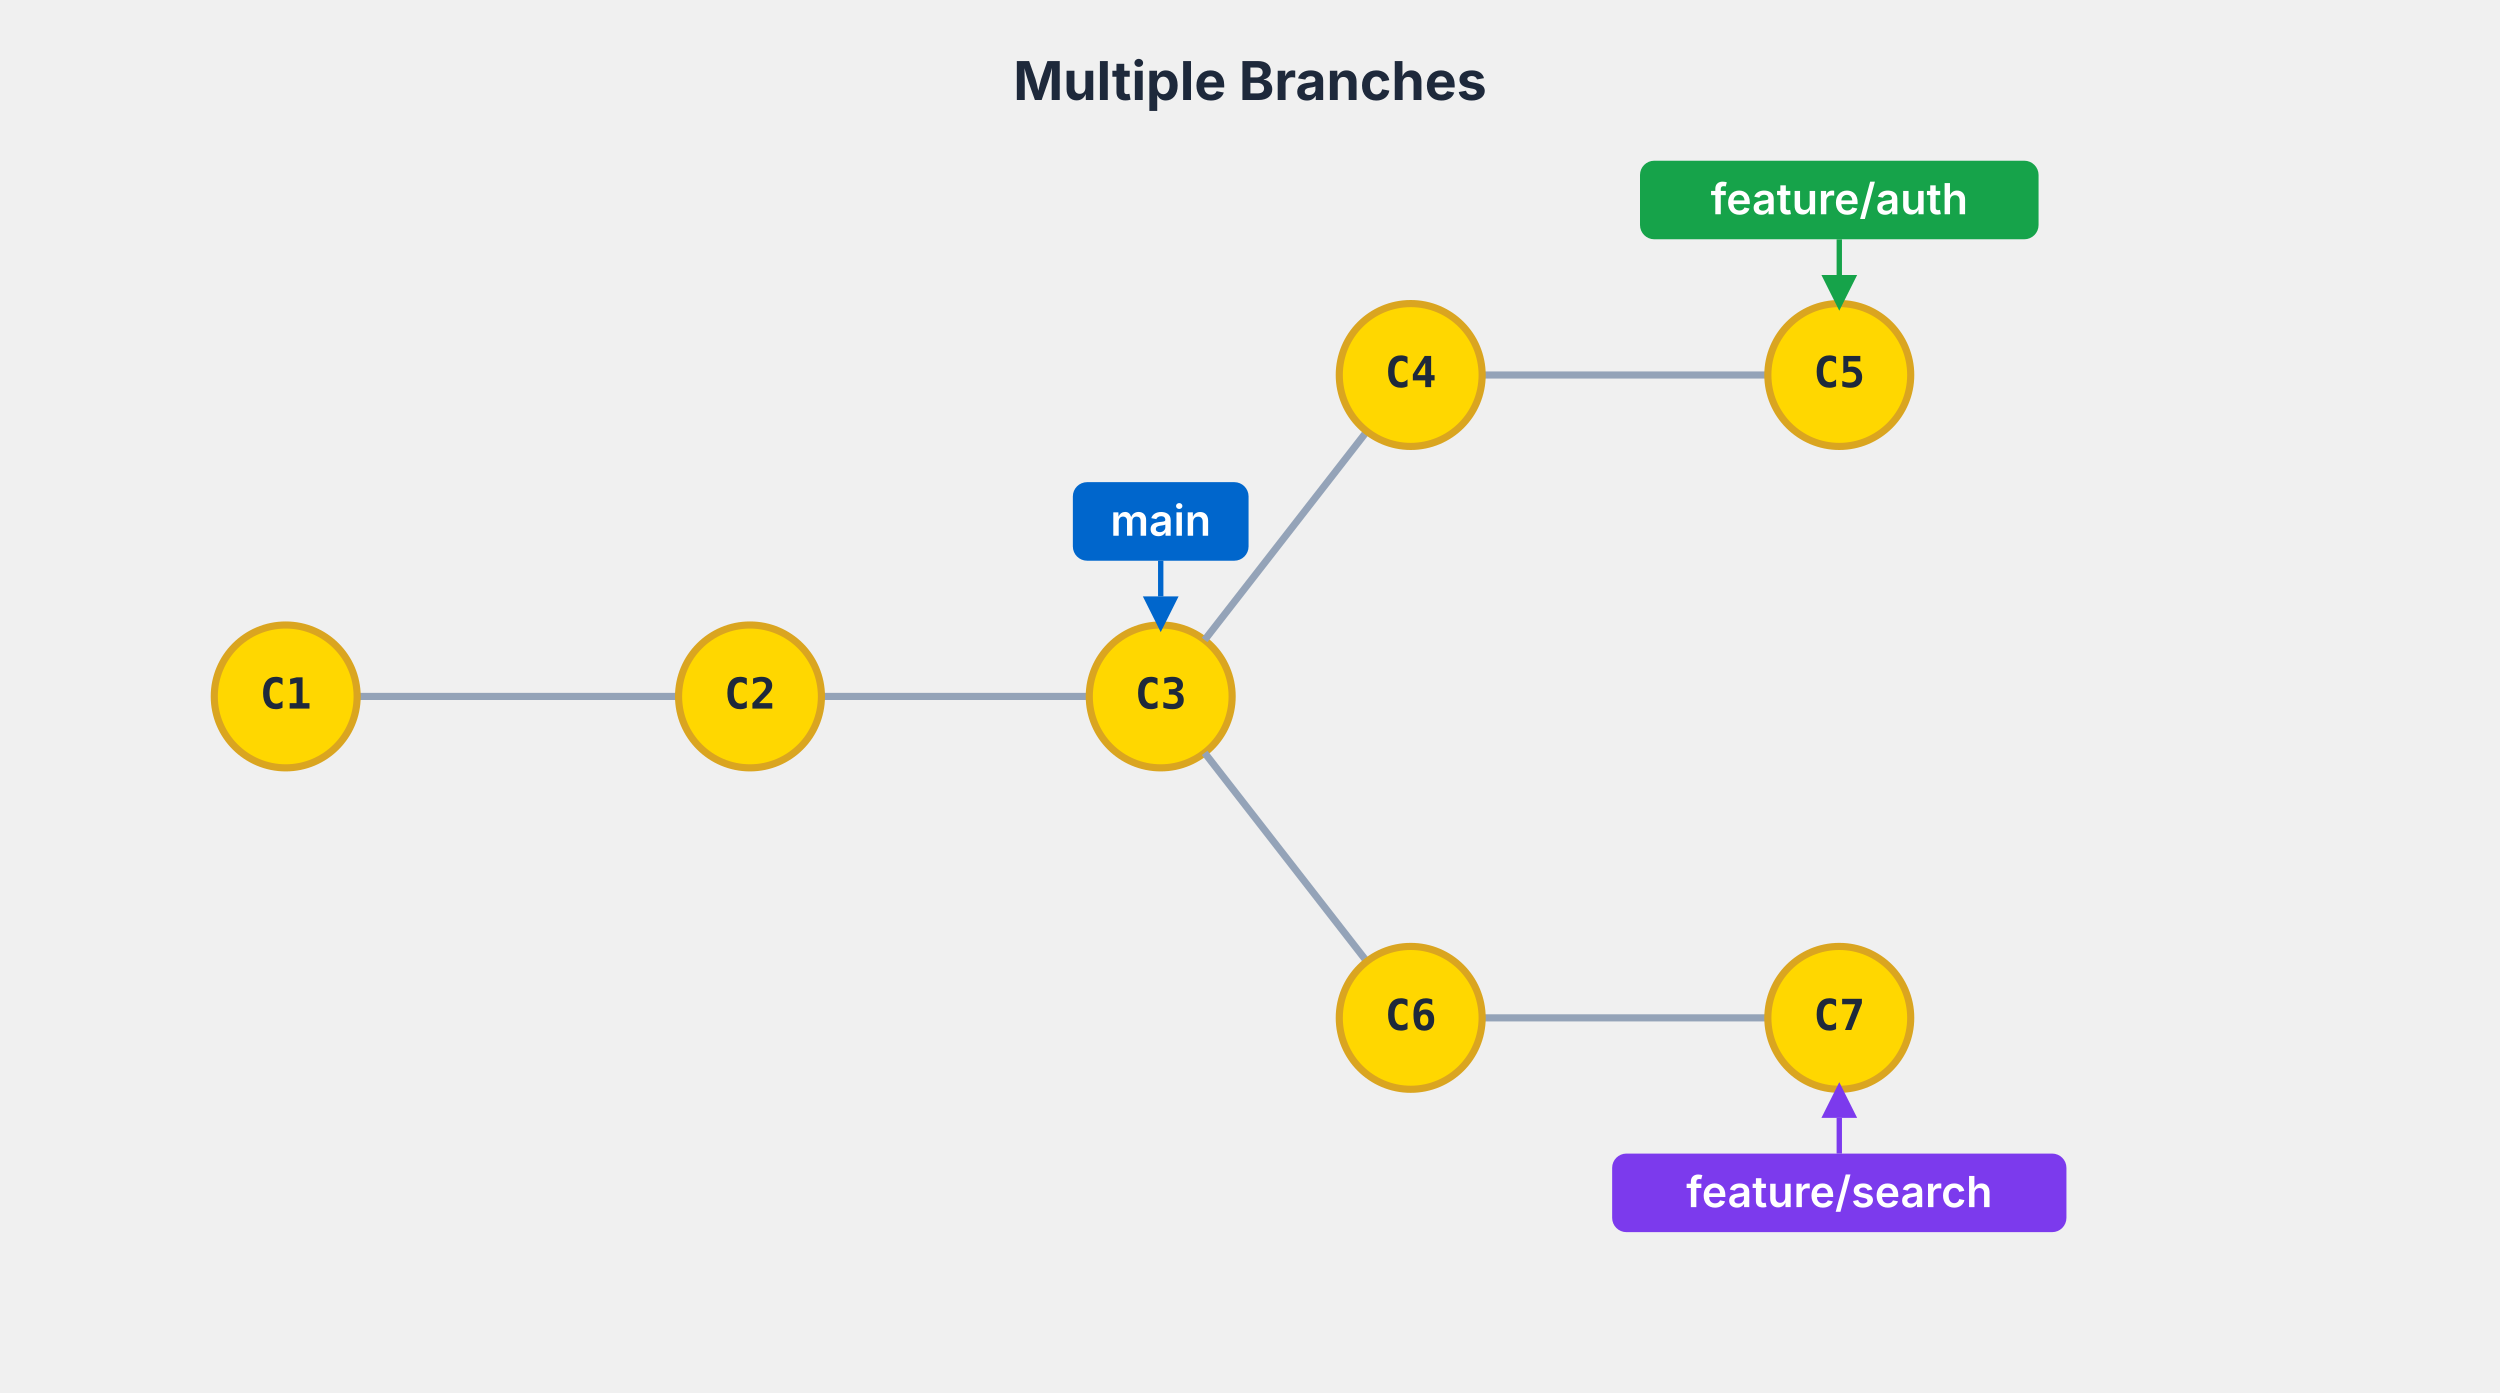
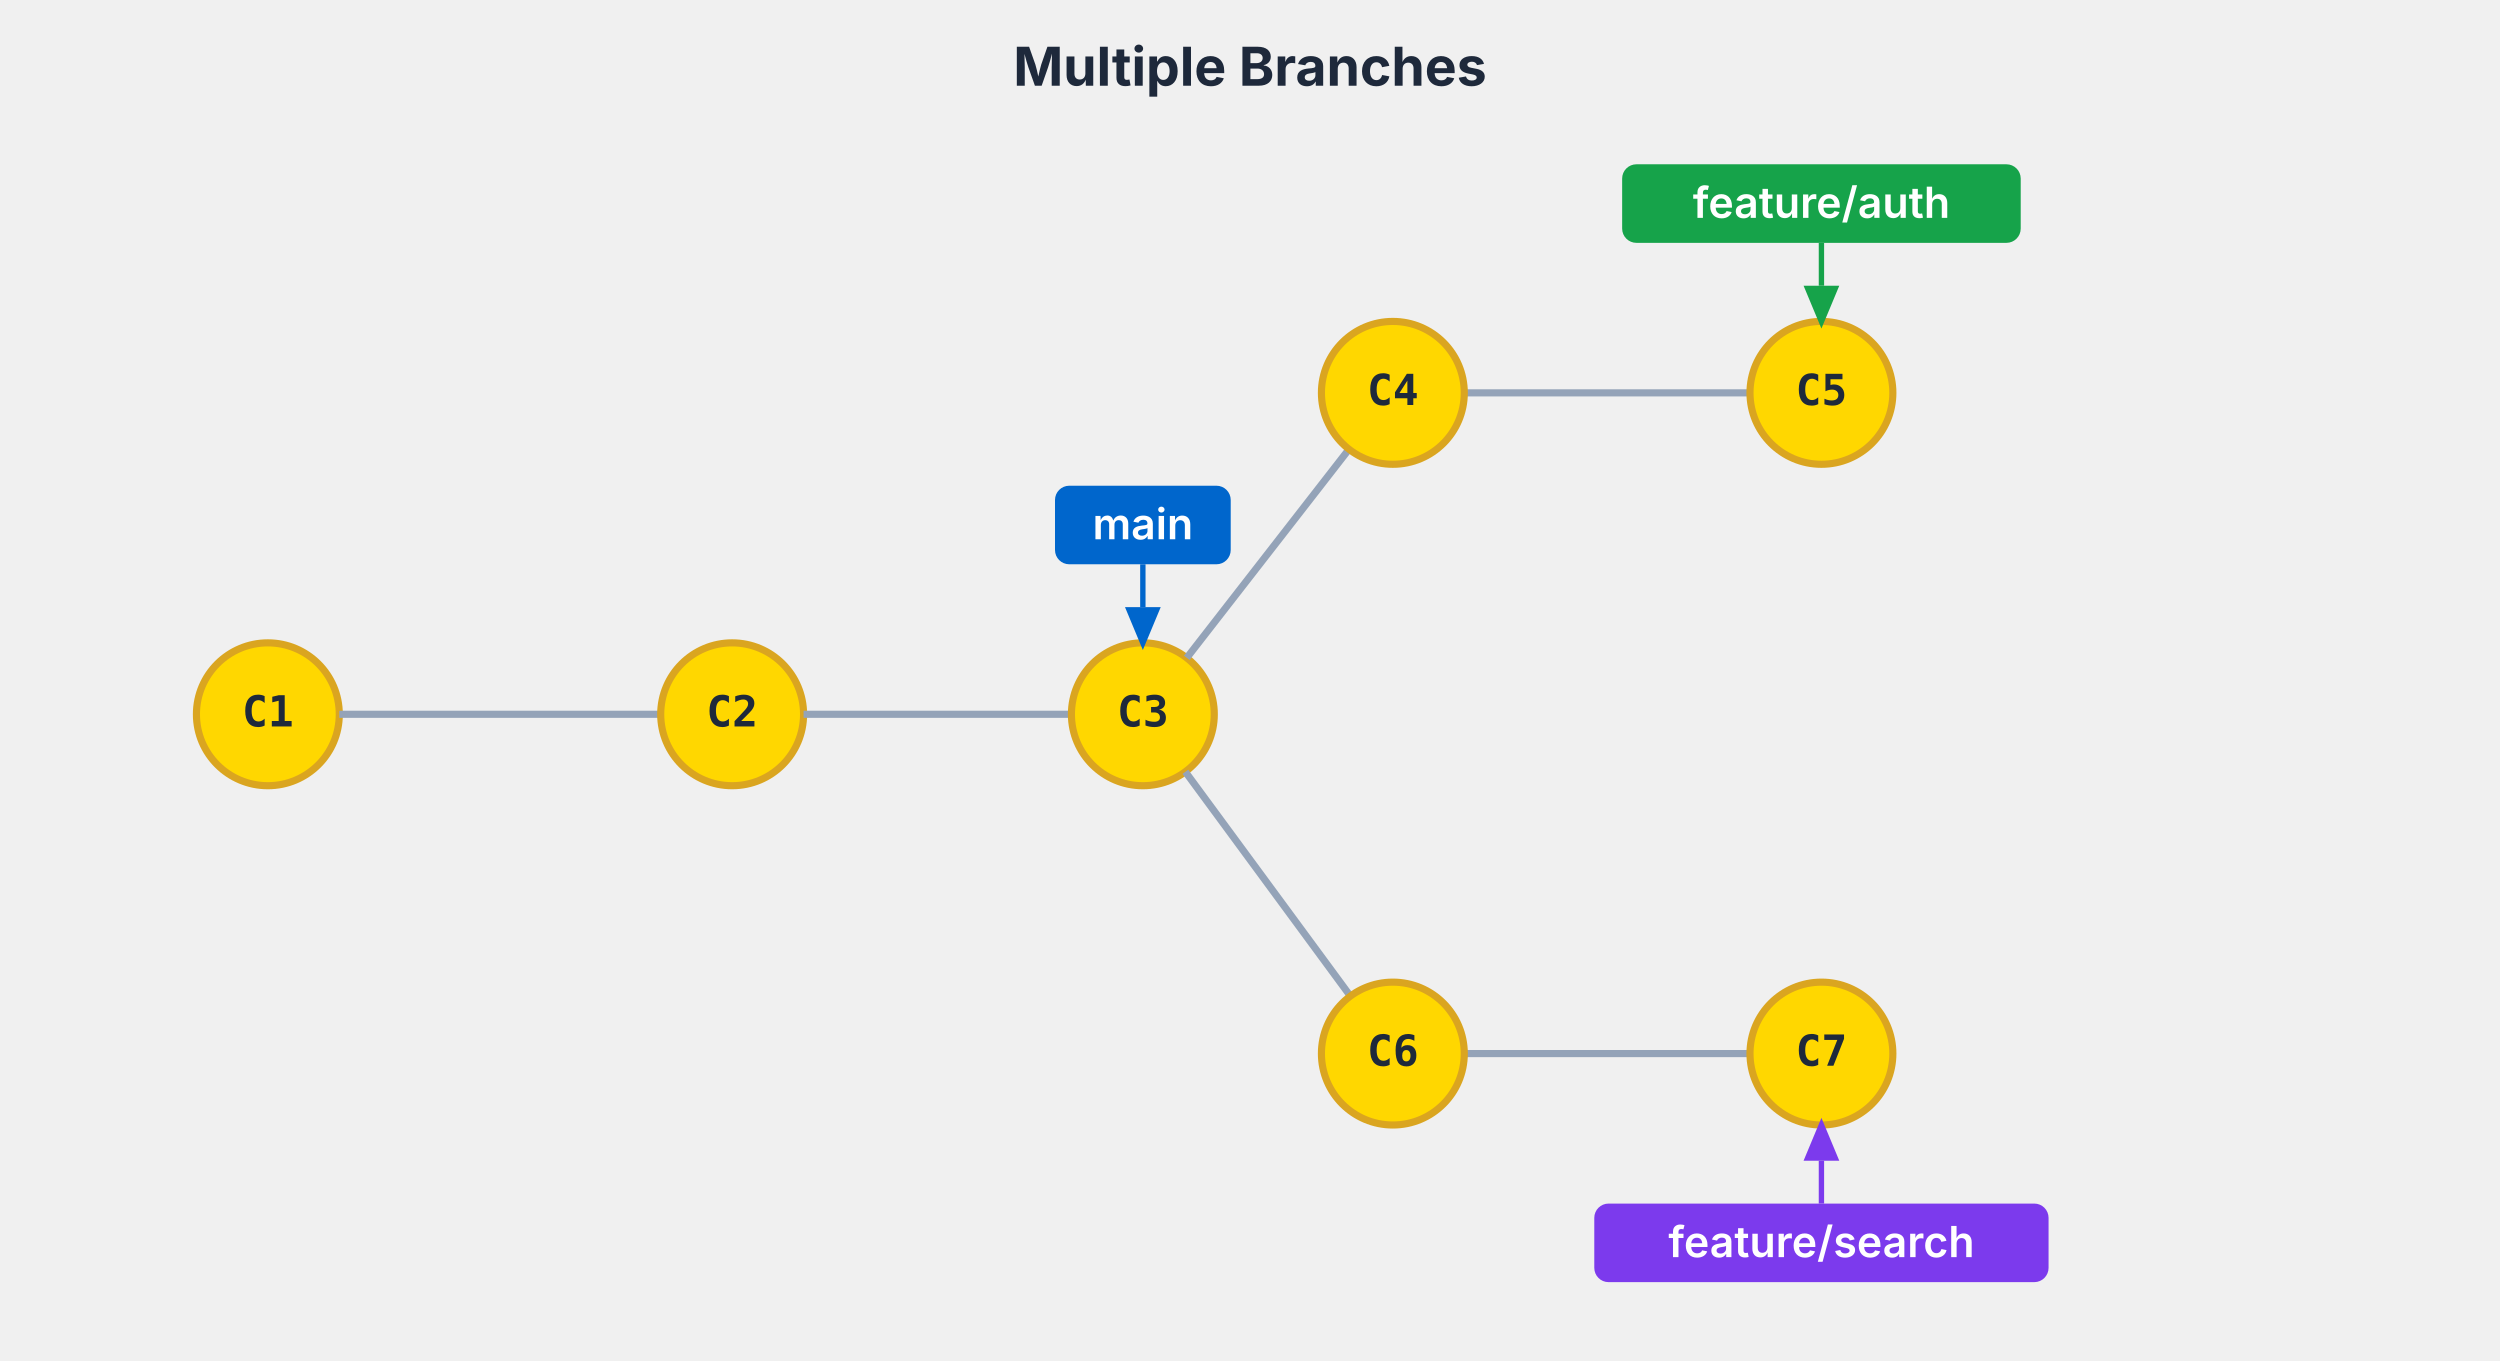
- <svg xmlns="http://www.w3.org/2000/svg" viewBox="0 0 700 390">
-   <text x="350" y="28" font-family="-apple-system, BlinkMacSystemFont, 'Segoe UI', sans-serif" font-size="15" font-weight="bold" text-anchor="middle" fill="#1e293b">Multiple Branches</text>
-   <line x1="100" y1="195" x2="190" y2="195" stroke="#94a3b8" stroke-width="2" fill="none" />
-   <line x1="230" y1="195" x2="305" y2="195" stroke="#94a3b8" stroke-width="2" fill="none" />
-   <circle cx="80" cy="195" r="20" fill="#FFD700" stroke="#DAA520" stroke-width="2" />
-   <text x="80" y="195" font-family="monospace" font-size="12" font-weight="bold" text-anchor="middle" dominant-baseline="middle" fill="#1e293b">C1</text>
-   <circle cx="210" cy="195" r="20" fill="#FFD700" stroke="#DAA520" stroke-width="2" />
-   <text x="210" y="195" font-family="monospace" font-size="12" font-weight="bold" text-anchor="middle" dominant-baseline="middle" fill="#1e293b">C2</text>
-   <circle cx="325" cy="195" r="20" fill="#FFD700" stroke="#DAA520" stroke-width="2" />
-   <text x="325" y="195" font-family="monospace" font-size="12" font-weight="bold" text-anchor="middle" dominant-baseline="middle" fill="#1e293b">C3</text>
-   <rect x="300.4" y="135.0" width="49.2" height="22" rx="4" fill="#0066CC" />
-   <text x="325" y="150.0" font-family="-apple-system, BlinkMacSystemFont, 'Segoe UI', sans-serif" font-size="12" font-weight="600" text-anchor="middle" fill="white">main</text>
-   <line x1="325" y1="157" x2="325" y2="167.0" stroke="#0066CC" stroke-width="1.5" />
-   <polygon points="320,167.0 330,167.0 325,177.0" fill="#0066CC" />
-   <line x1="337.3" y1="179.2" x2="382.7" y2="120.8" stroke="#94a3b8" stroke-width="2" fill="none" />
-   <line x1="415" y1="105" x2="495" y2="105" stroke="#94a3b8" stroke-width="2" fill="none" />
-   <circle cx="395" cy="105" r="20" fill="#FFD700" stroke="#DAA520" stroke-width="2" />
-   <text x="395" y="105" font-family="monospace" font-size="12" font-weight="bold" text-anchor="middle" dominant-baseline="middle" fill="#1e293b">C4</text>
-   <circle cx="515" cy="105" r="20" fill="#FFD700" stroke="#DAA520" stroke-width="2" />
-   <text x="515" y="105" font-family="monospace" font-size="12" font-weight="bold" text-anchor="middle" dominant-baseline="middle" fill="#1e293b">C5</text>
-   <rect x="459.2" y="45.0" width="111.6" height="22" rx="4" fill="#16A34A" />
-   <text x="515" y="60.0" font-family="-apple-system, BlinkMacSystemFont, 'Segoe UI', sans-serif" font-size="12" font-weight="600" text-anchor="middle" fill="white">feature/auth</text>
-   <line x1="515" y1="67" x2="515" y2="77.0" stroke="#16A34A" stroke-width="1.5" />
-   <polygon points="510,77.0 520,77.0 515,87.0" fill="#16A34A" />
-   <line x1="337.3" y1="210.8" x2="382.7" y2="269.2" stroke="#94a3b8" stroke-width="2" fill="none" />
-   <line x1="415" y1="285" x2="495" y2="285" stroke="#94a3b8" stroke-width="2" fill="none" />
-   <circle cx="395" cy="285" r="20" fill="#FFD700" stroke="#DAA520" stroke-width="2" />
-   <text x="395" y="285" font-family="monospace" font-size="12" font-weight="bold" text-anchor="middle" dominant-baseline="middle" fill="#1e293b">C6</text>
-   <circle cx="515" cy="285" r="20" fill="#FFD700" stroke="#DAA520" stroke-width="2" />
-   <text x="515" y="285" font-family="monospace" font-size="12" font-weight="bold" text-anchor="middle" dominant-baseline="middle" fill="#1e293b">C7</text>
-   <rect x="451.4" y="323" width="127.2" height="22" rx="4" fill="#7C3AED" />
-   <text x="515" y="338" font-family="-apple-system, BlinkMacSystemFont, 'Segoe UI', sans-serif" font-size="12" font-weight="600" text-anchor="middle" fill="white">feature/search</text>
-   <line x1="515" y1="313" x2="515" y2="323" stroke="#7C3AED" stroke-width="1.5" />
-   <polygon points="510,313 520,313 515,303" fill="#7C3AED" />
+ <svg xmlns="http://www.w3.org/2000/svg" viewBox="0 0 700 381">
+   <text x="350" y="24" font-family="-apple-system, BlinkMacSystemFont, 'Segoe UI', sans-serif" font-size="15" font-weight="bold" text-anchor="middle" fill="#1e293b">Multiple Branches</text>
+   <circle cx="75" cy="200" r="20" fill="#FFD700" stroke="#DAA520" stroke-width="2" />
+   <text x="75" y="200" font-family="monospace" font-size="12" font-weight="bold" text-anchor="middle" dominant-baseline="middle" fill="#1e293b">C1</text>
+   <line x1="95" y1="200" x2="185" y2="200" stroke="#94a3b8" stroke-width="2" fill="none" />
+   <circle cx="205" cy="200" r="20" fill="#FFD700" stroke="#DAA520" stroke-width="2" />
+   <text x="205" y="200" font-family="monospace" font-size="12" font-weight="bold" text-anchor="middle" dominant-baseline="middle" fill="#1e293b">C2</text>
+   <line x1="225" y1="200" x2="300" y2="200" stroke="#94a3b8" stroke-width="2" fill="none" />
+   <circle cx="320" cy="200" r="20" fill="#FFD700" stroke="#DAA520" stroke-width="2" />
+   <text x="320" y="200" font-family="monospace" font-size="12" font-weight="bold" text-anchor="middle" dominant-baseline="middle" fill="#1e293b">C3</text>
+   <rect x="295.4" y="136" width="49.2" height="22" rx="4" fill="#0066CC" />
+   <text x="320" y="151" font-family="-apple-system, BlinkMacSystemFont, 'Segoe UI', sans-serif" font-size="12" font-weight="600" text-anchor="middle" fill="white">main</text>
+   <line x1="320" y1="158" x2="320" y2="170" stroke="#0066CC" stroke-width="1.5" />
+   <polygon points="315,170 325,170 320,182" fill="#0066CC" />
+   <line x1="332.3" y1="184.2" x2="377.7" y2="125.8" stroke="#94a3b8" stroke-width="2" fill="none" />
+   <line x1="410" y1="110" x2="490" y2="110" stroke="#94a3b8" stroke-width="2" fill="none" />
+   <circle cx="390" cy="110" r="20" fill="#FFD700" stroke="#DAA520" stroke-width="2" />
+   <text x="390" y="110" font-family="monospace" font-size="12" font-weight="bold" text-anchor="middle" dominant-baseline="middle" fill="#1e293b">C4</text>
+   <circle cx="510" cy="110" r="20" fill="#FFD700" stroke="#DAA520" stroke-width="2" />
+   <text x="510" y="110" font-family="monospace" font-size="12" font-weight="bold" text-anchor="middle" dominant-baseline="middle" fill="#1e293b">C5</text>
+   <rect x="454.2" y="46" width="111.6" height="22" rx="4" fill="#16A34A" />
+   <text x="510" y="61" font-family="-apple-system, BlinkMacSystemFont, 'Segoe UI', sans-serif" font-size="12" font-weight="600" text-anchor="middle" fill="white">feature/auth</text>
+   <line x1="510" y1="68" x2="510" y2="80" stroke="#16A34A" stroke-width="1.5" />
+   <polygon points="505,80 515,80 510,92" fill="#16A34A" />
+   <line x1="331.9" y1="216.1" x2="378.1" y2="278.9" stroke="#94a3b8" stroke-width="2" fill="none" />
+   <line x1="410" y1="295" x2="490" y2="295" stroke="#94a3b8" stroke-width="2" fill="none" />
+   <circle cx="390" cy="295" r="20" fill="#FFD700" stroke="#DAA520" stroke-width="2" />
+   <text x="390" y="295" font-family="monospace" font-size="12" font-weight="bold" text-anchor="middle" dominant-baseline="middle" fill="#1e293b">C6</text>
+   <circle cx="510" cy="295" r="20" fill="#FFD700" stroke="#DAA520" stroke-width="2" />
+   <text x="510" y="295" font-family="monospace" font-size="12" font-weight="bold" text-anchor="middle" dominant-baseline="middle" fill="#1e293b">C7</text>
+   <rect x="446.4" y="337" width="127.2" height="22" rx="4" fill="#7C3AED" />
+   <text x="510" y="352" font-family="-apple-system, BlinkMacSystemFont, 'Segoe UI', sans-serif" font-size="12" font-weight="600" text-anchor="middle" fill="white">feature/search</text>
+   <line x1="510" y1="325" x2="510" y2="337" stroke="#7C3AED" stroke-width="1.5" />
+   <polygon points="505,325 515,325 510,313" fill="#7C3AED" />
</svg>
